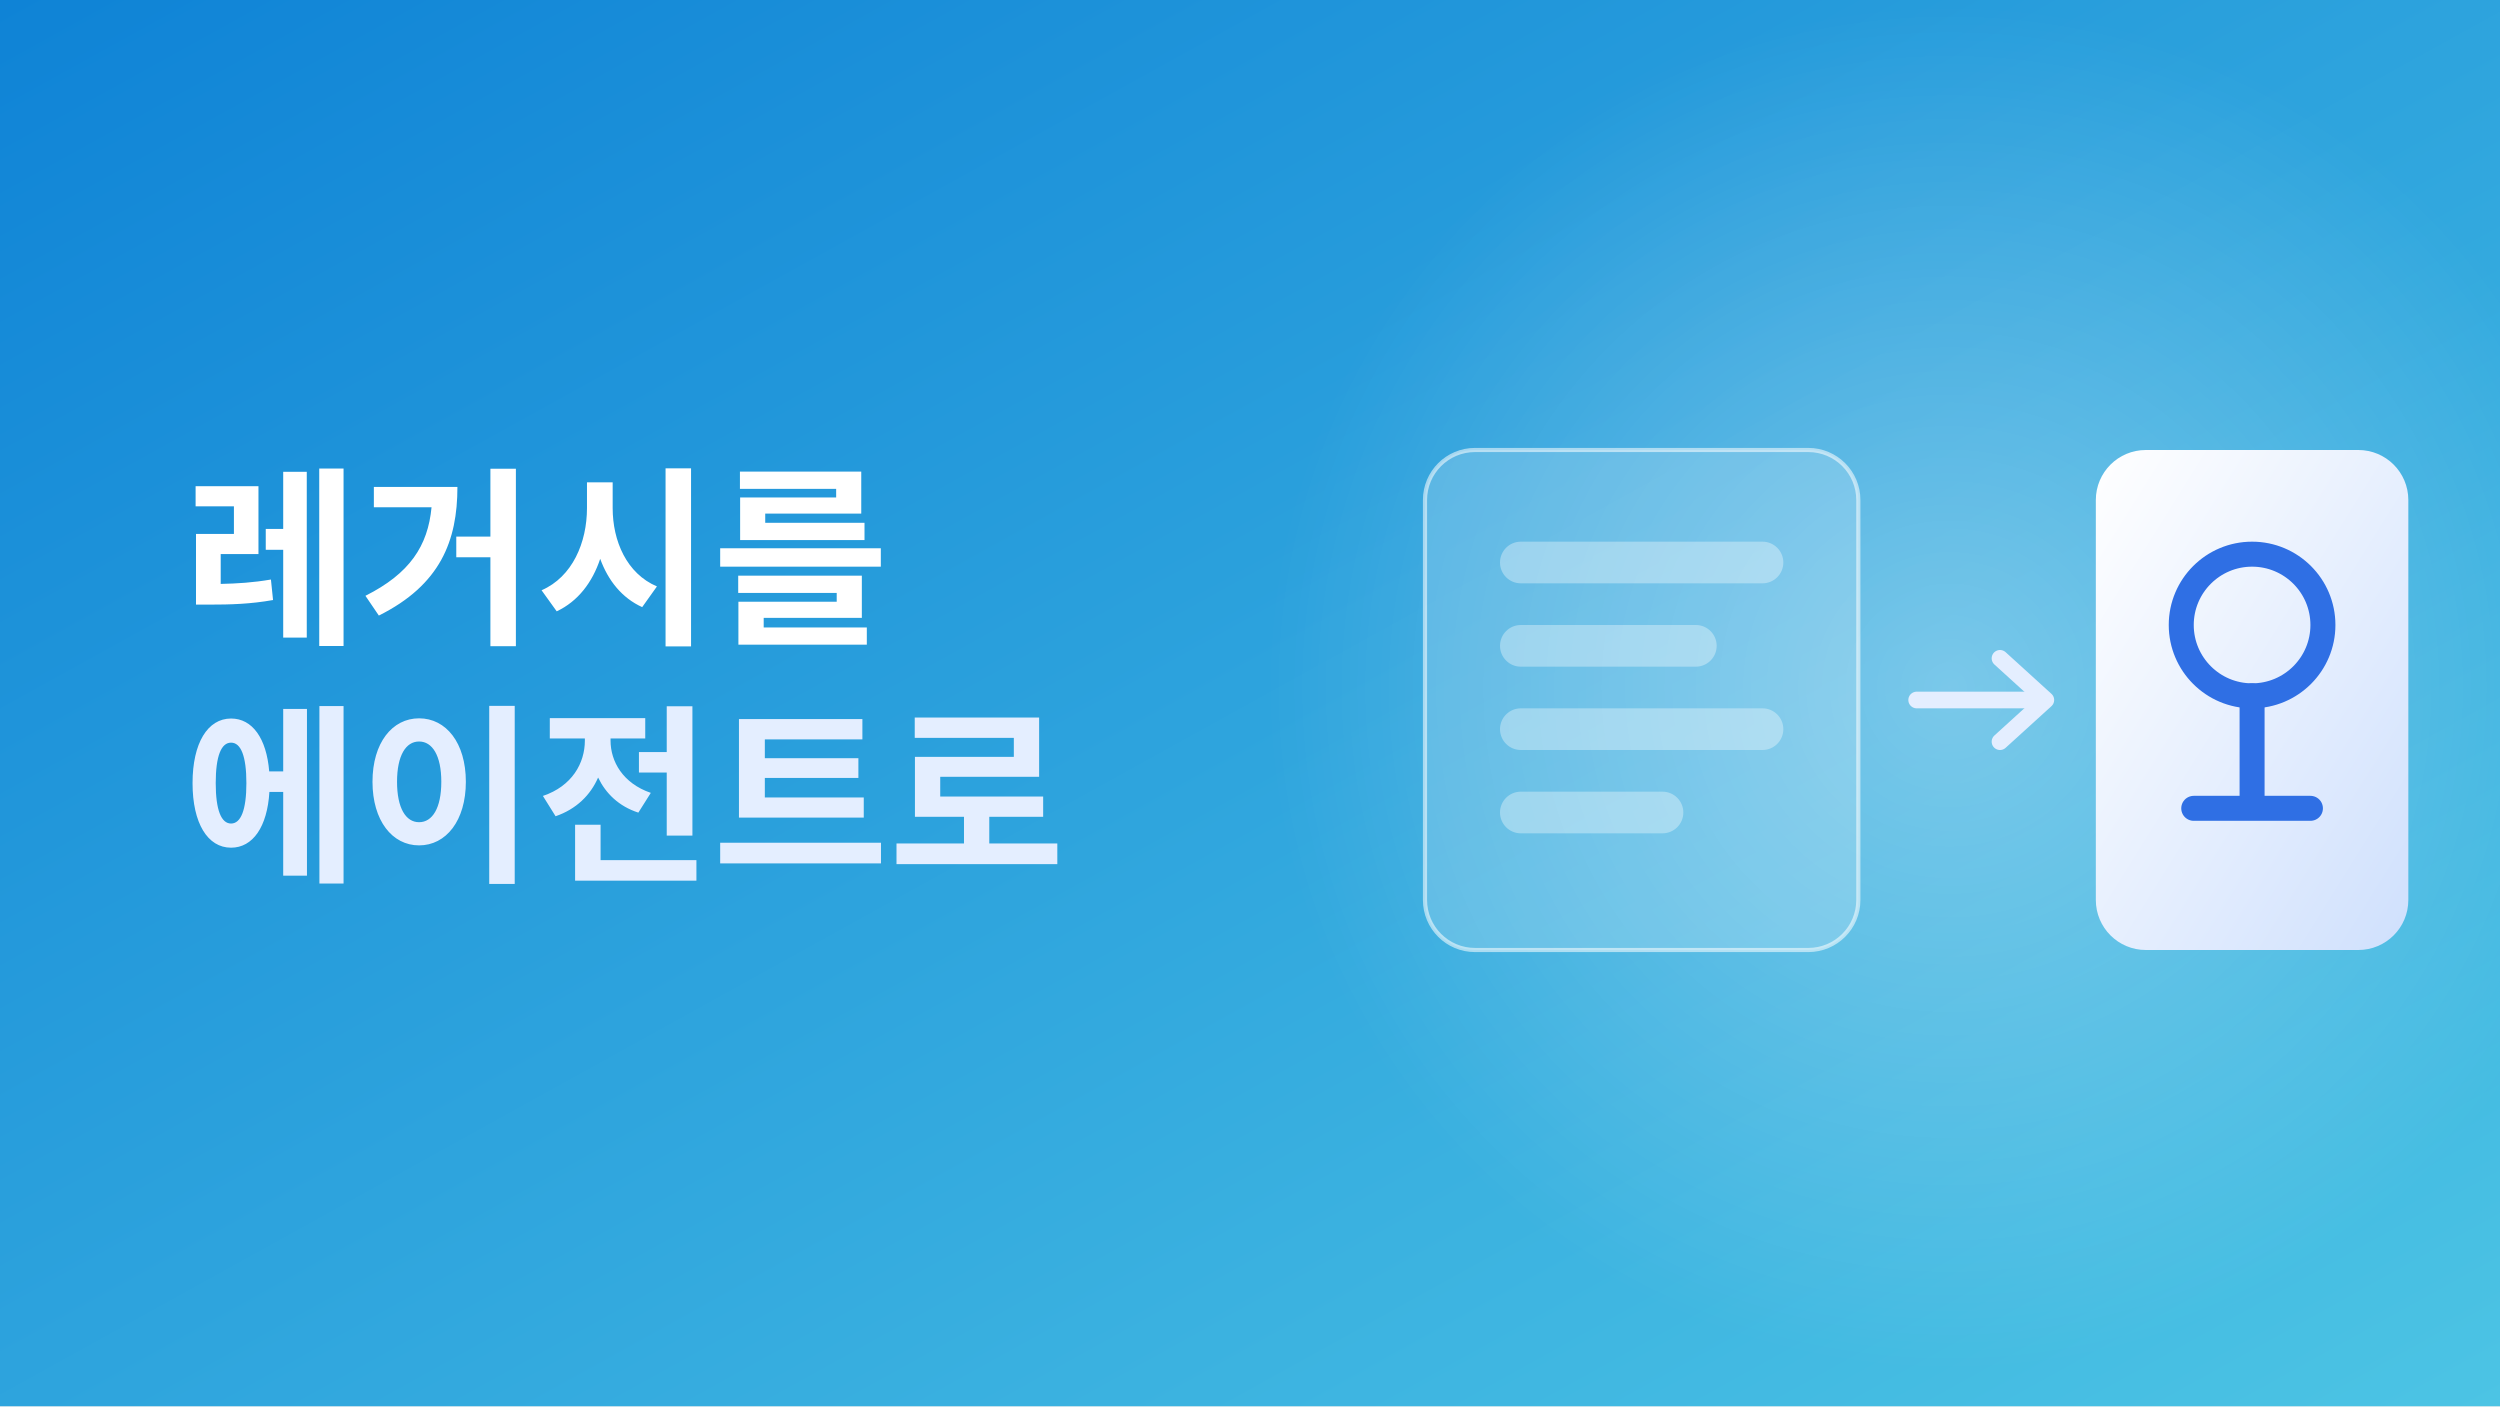
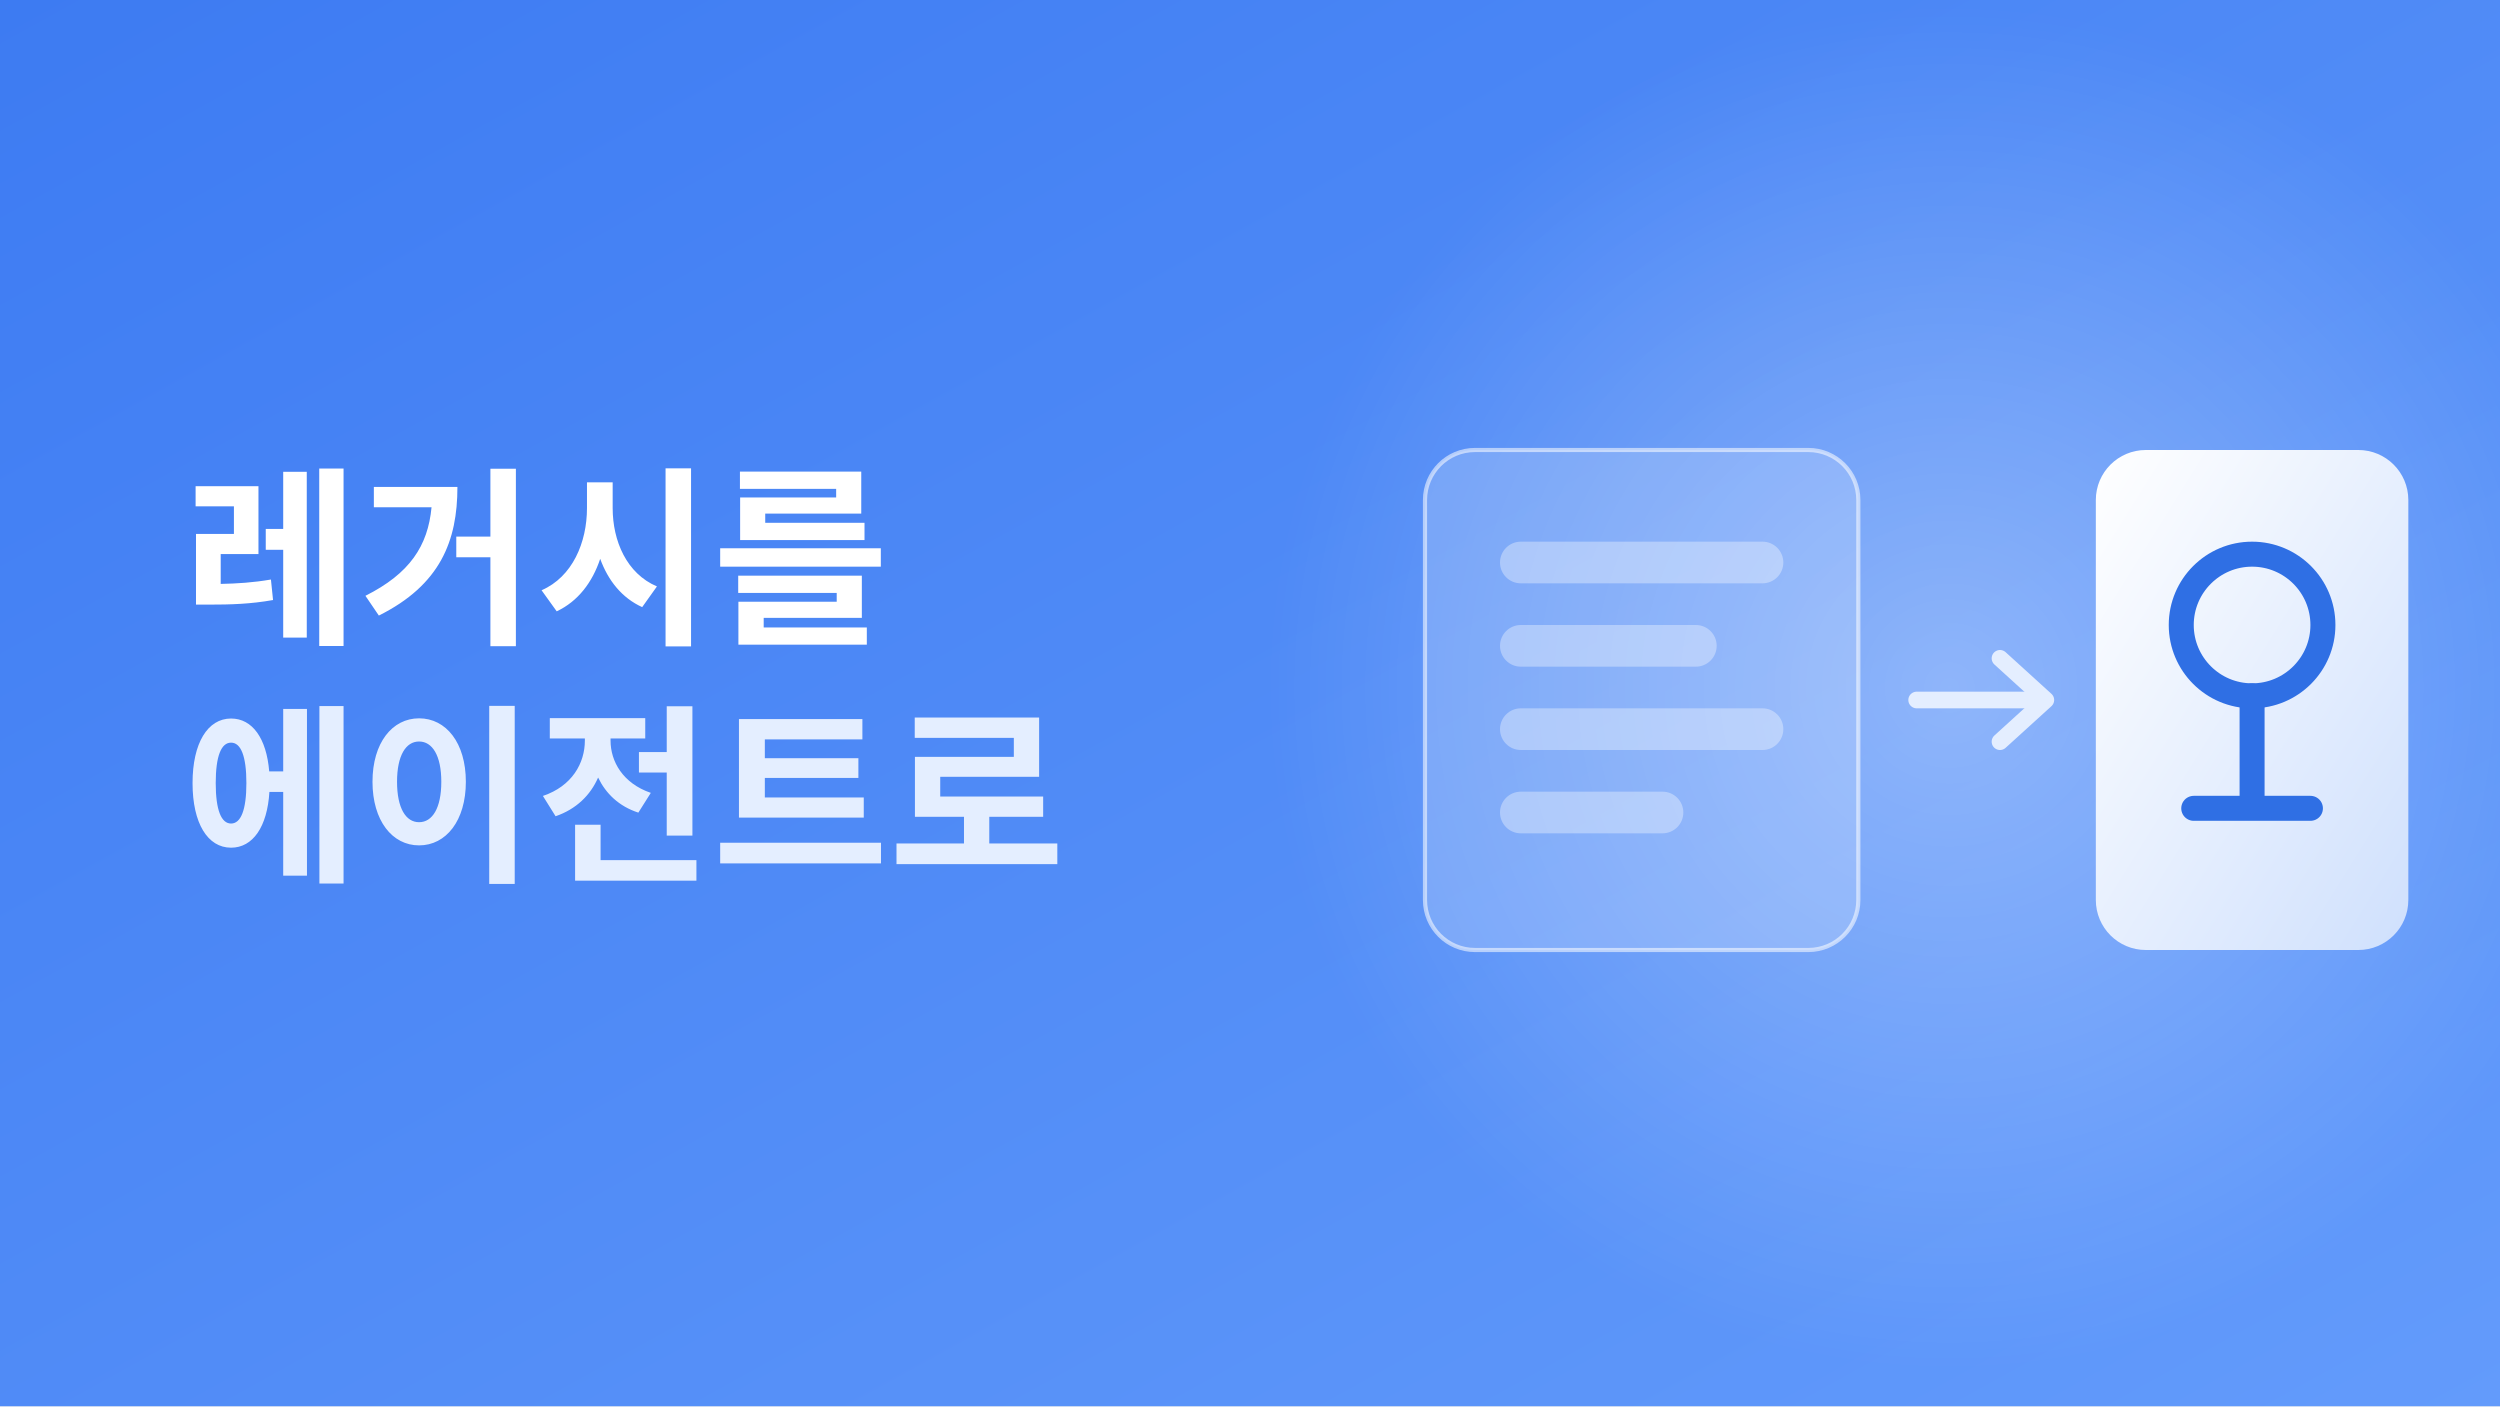
<svg xmlns="http://www.w3.org/2000/svg" viewBox="0 0 1200 675" role="img" aria-label="PathFinder — 레거시 시스템을 에이전트 도구로 바꾼다">
  <defs>
    <linearGradient id="bg" x1="0" y1="0" x2="1" y2="1">
-       <stop offset="0" stop-color="#0f83d6" />
-       <stop offset="1" stop-color="#4cc4e4" />
+       <stop offset="0" stop-color="#3d7bf2" />
+       <stop offset="1" stop-color="#639bfb" />
    </linearGradient>
    <linearGradient id="badge" x1="0" y1="0" x2="1" y2="1">
      <stop offset="0" stop-color="#ffffff" />
      <stop offset="1" stop-color="#cfe0fd" />
    </linearGradient>
    <radialGradient id="glow" cx="50%" cy="50%" r="50%">
      <stop offset="0" stop-color="#ffffff" stop-opacity="0.34" />
      <stop offset="1" stop-color="#ffffff" stop-opacity="0" />
    </radialGradient>
  </defs>
  <rect width="1200" height="675" fill="url(#bg)" />
  <circle cx="936" cy="330" r="330" fill="url(#glow)" />
  <text x="88" y="302" font-family="Pretendard,'Pretendard Variable','Malgun Gothic','Apple SD Gothic Neo','Noto Sans KR',sans-serif" font-size="92" font-weight="800" fill="#ffffff">레거시를</text>
  <text x="88" y="416" font-family="Pretendard,'Pretendard Variable','Malgun Gothic','Apple SD Gothic Neo','Noto Sans KR',sans-serif" font-size="92" font-weight="800" fill="#e4eeff">에이전트로</text>
  <rect x="684" y="216" width="208" height="240" rx="24" fill="#ffffff2e" stroke="#ffffff8c" stroke-width="2" />
  <g fill="#ffffff59">
    <rect x="720" y="260" width="136" height="20" rx="10" />
    <rect x="720" y="300" width="104" height="20" rx="10" />
    <rect x="720" y="340" width="136" height="20" rx="10" />
    <rect x="720" y="380" width="88" height="20" rx="10" />
  </g>
  <path d="M920 336 L 976 336" stroke="#e4eeff" stroke-width="8" stroke-linecap="round" />
  <path d="M960 316 L 982 336 L 960 356" fill="none" stroke="#e4eeff" stroke-width="8" stroke-linecap="round" stroke-linejoin="round" />
  <rect x="1006" y="216" width="150" height="240" rx="24" fill="url(#badge)" />
  <circle cx="1081" cy="300" r="34" fill="none" stroke="#2f6fe4" stroke-width="12" />
  <path d="M1081 334 v54 M1053 388 h56" stroke="#2f6fe4" stroke-width="12" stroke-linecap="round" />
</svg>
